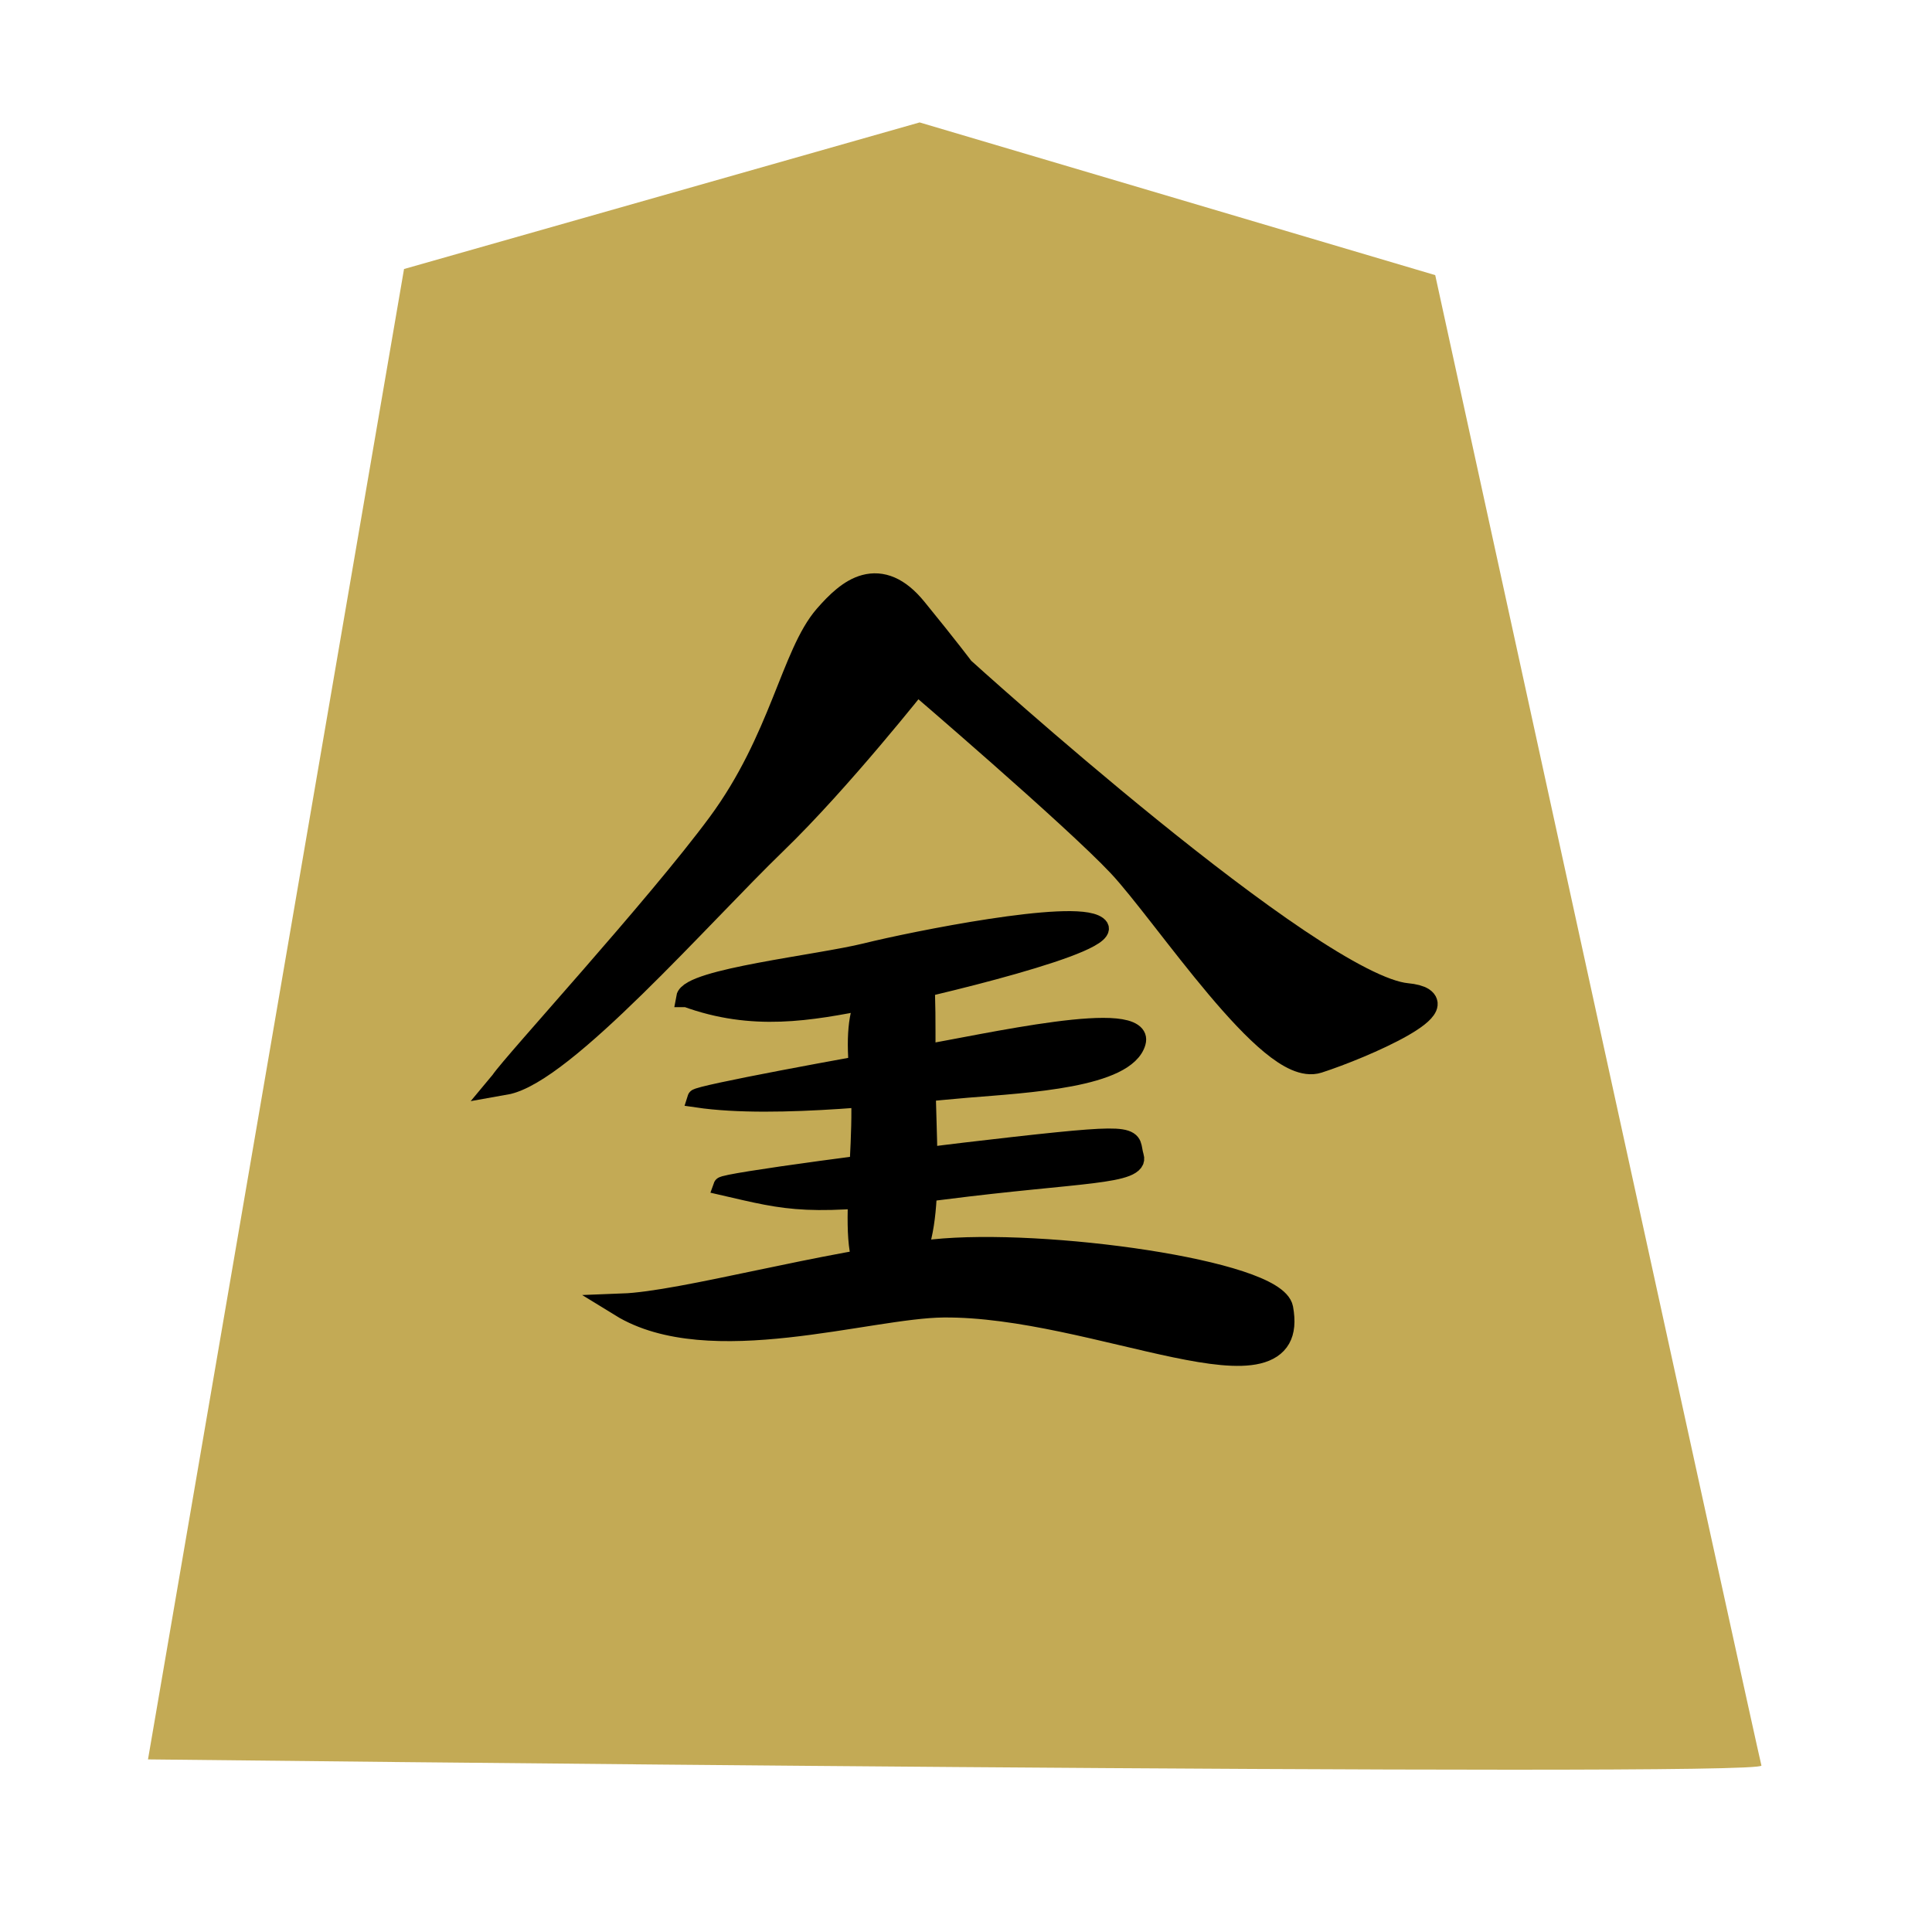
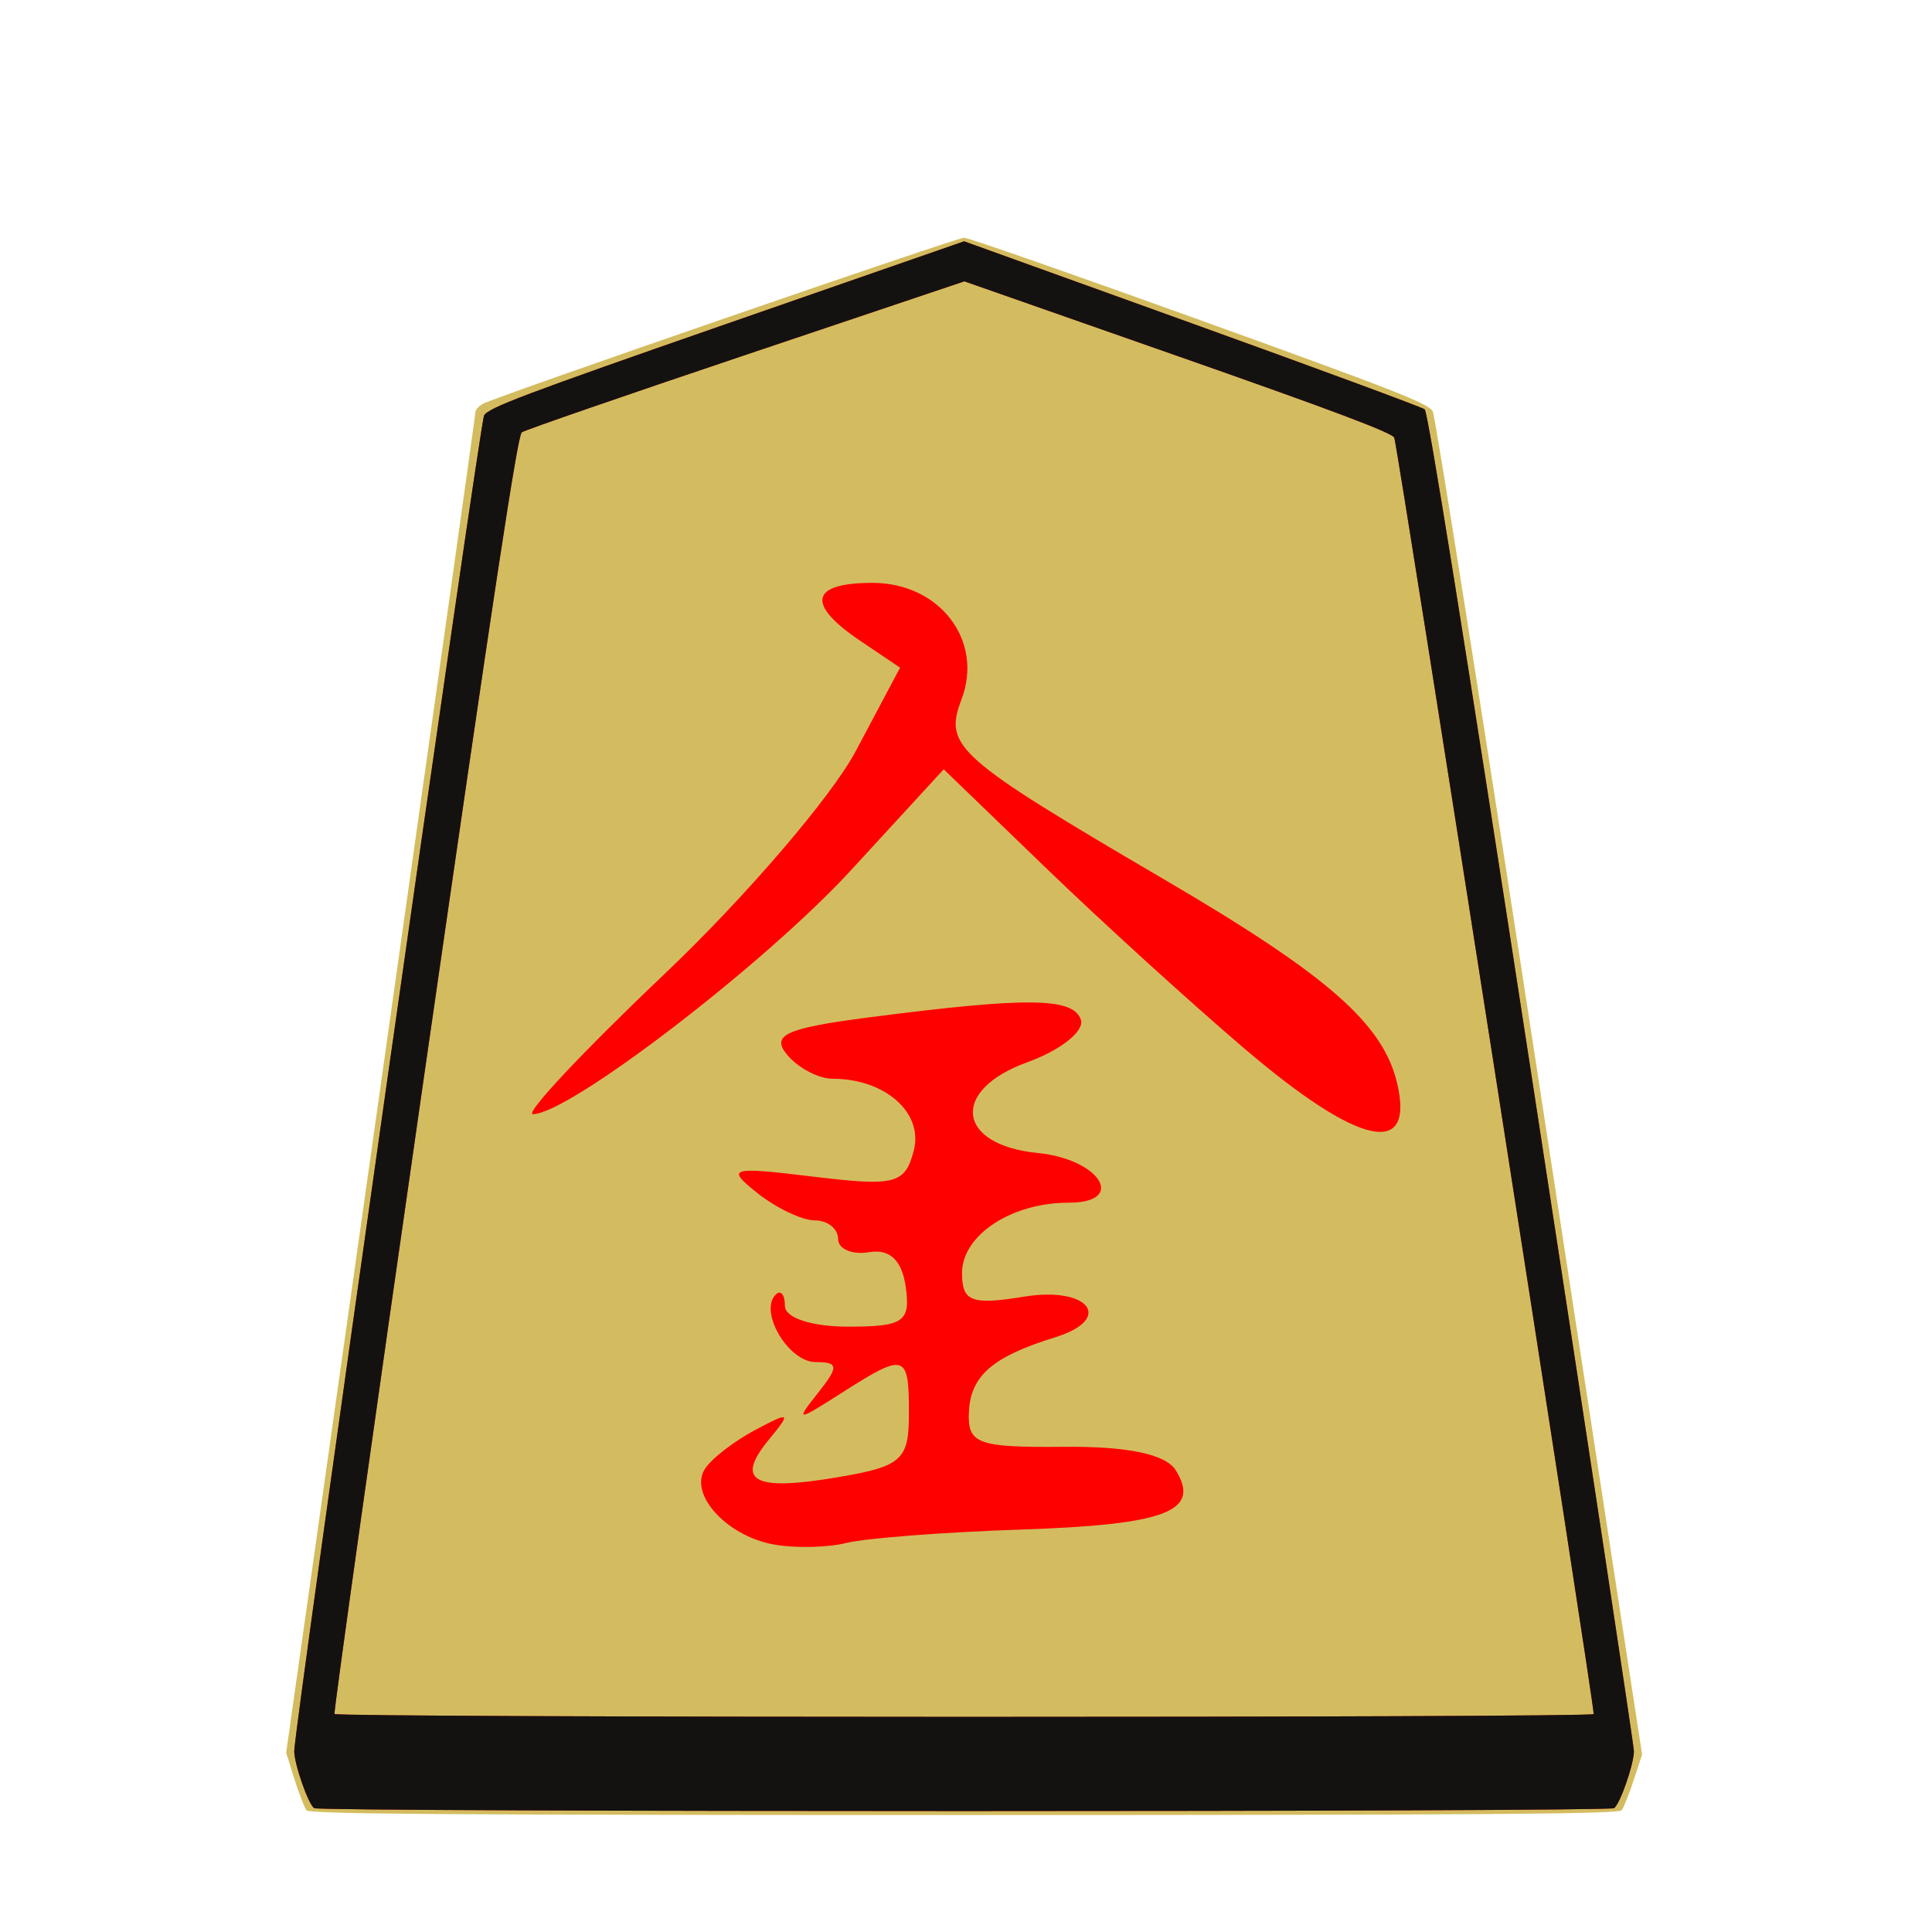
- <svg xmlns="http://www.w3.org/2000/svg" version="1.1" width="128" height="128" id="svg2">
-   <defs id="defs4" />
-   <g id="layer1">
-     <g id="g10964">
-       <path d="m 9.805,116.565 c 0,0 107.126,1.214 106.894,0.405 C 116.466,116.16 95.087,18.228 95.087,18.228 L 60.928,8.111 26.768,17.823 9.805,116.565 z" id="path2800" style="fill:#c3aa55;fill-opacity:1;fill-rule:evenodd;stroke:none" />
-       <g transform="matrix(1.165243,-0.01491436,0.0149773,1.048058,-9.613354,-3.113687)" id="g1404">
-         <path d="m 59.625,64.927 c -2.648,0.644 -3.682,1.972 -3.269,6.977 0.413,5.005 -1.428,13.006 1.222,12.657 2.65,-0.349 2.262,-7.023 2.234,-11.151 -0.028,-4.128 0.197,-7.901 -0.186,-8.483 z" id="path2078" style="fill:#000000;fill-opacity:1;fill-rule:evenodd;stroke:#000000;stroke-width:1.422px;stroke-linecap:butt;stroke-linejoin:miter;stroke-opacity:1" />
-         <path d="m 46.462,66.677 c 3.73,1.576 6.936,0.969 10.313,0.281 3.377,-0.689 14.26,-3.415 12.995,-4.48 -1.264,-1.064 -10.365,0.833 -13.077,1.539 -2.712,0.706 -10.031,1.475 -10.232,2.66 z" id="path2080" style="fill:#000000;fill-opacity:1;fill-rule:evenodd;stroke:#000000;stroke-width:1.247px;stroke-linecap:butt;stroke-linejoin:miter;stroke-opacity:1" />
-         <path d="m 46.959,73.063 c 4.52,0.807 11.868,-0.134 15.319,-0.398 3.451,-0.265 9.03,-0.502 9.628,-2.767 0.598,-2.265 -8.48,-0.059 -12.378,0.617 -3.897,0.676 -12.509,2.321 -12.569,2.548 z" id="path2082" style="fill:#000000;fill-opacity:1;fill-rule:evenodd;stroke:#000000;stroke-width:1.177px;stroke-linecap:butt;stroke-linejoin:miter;stroke-opacity:1" />
-         <path d="m 48.363,78.633 c 3.775,1.023 4.736,1.436 12.498,0.447 7.762,-0.99 11.164,-0.765 10.844,-1.992 -0.319,-1.226 0.661,-1.555 -6.708,-0.744 -7.37,0.811 -16.567,2.063 -16.634,2.289 z" id="path2084" style="fill:#000000;fill-opacity:1;fill-rule:evenodd;stroke:#000000;stroke-width:1.179px;stroke-linecap:butt;stroke-linejoin:miter;stroke-opacity:1" />
-         <path d="m 42.535,86.097 c 4.868,3.43 13.917,0.256 18.24,0.272 8.705,0.032 20.146,7.095 19.135,0.45 -0.352,-2.313 -13.423,-4.533 -19.648,-3.894 -6.225,0.639 -14.222,3.075 -17.727,3.172 z" id="path2086" style="fill:#000000;fill-opacity:1;fill-rule:evenodd;stroke:#000000;stroke-width:1.503px;stroke-linecap:butt;stroke-linejoin:miter;stroke-opacity:1" />
-         <path d="m 35.995,71.894 c 3.217,-0.581 11.178,-10.453 15.471,-14.942 3.727,-3.897 8.29,-10.153 8.29,-10.153 0,0 8.957,8.757 11.515,11.87 2.558,3.114 8.4,13.384 10.939,12.514 2.539,-0.87 8.41,-3.615 5.134,-4.013 -5.449,-0.662 -25.092,-21.026 -25.092,-21.026 0,0 -0.829,-1.27 -2.636,-3.803 -1.915,-2.684 -3.5,-1.27 -4.832,0.382 -1.898,2.353 -2.617,7.749 -6.224,13.032 -3.608,5.283 -11.845,14.977 -12.564,16.138 z" id="path2088" style="fill:#000000;fill-opacity:1;fill-rule:evenodd;stroke:#000000;stroke-width:1.618px;stroke-linecap:butt;stroke-linejoin:miter;stroke-opacity:1" />
+ <svg xmlns="http://www.w3.org/2000/svg" id="svg4605" version="1.1" width="512" height="512">
+   <defs id="defs4609" />
+   <g id="g4615">
+     <g id="g3312">
+       <path id="path4621" d="m 81.24,479.75 c -0.553,-0.688 -1.996,-4.4 -3.206,-8.25 l -2.201,-7 25.084,-177.099 C 114.712,189.996 126,109.799 126,109.186 c 0,-0.614 0.913,-1.604 2.03,-2.202 C 131.74,104.998 253.455,63 255.499,63 c 1.105,0 29.23,9.815 62.501,21.81 51.988,18.744 60.663,22.153 61.713,24.25 0.672,1.342 13.426,81.97 28.341,179.174 l 27.119,176.735 -2.22,6.765 c -1.221,3.721 -2.665,7.328 -3.209,8.015 C 428.96,480.741 392.91,481 255.5,481 118.099,481 82.037,480.741 81.24,479.75 z" style="fill:#d3bc5f" />
+       <g transform="matrix(1.358668,0,0,1.358668,704.9409,-76.29725)" id="g3250">
+         <path style="fill:#ff0000" d="m -368.082,357.38 c -9.094,-1.719 -16.36,-9.718 -13.309,-14.654 1.219,-1.973 5.628,-5.404 9.797,-7.625 6.891,-3.672 7.143,-3.509 2.77,1.792 -6.725,8.152 -3.106,10.187 13.213,7.43 12.67,-2.141 14.05,-3.361 14.05,-12.433 0,-11.765 -0.688,-11.98 -13.075,-4.074 -8.895,5.678 -9.134,5.678 -4.637,0 4.063,-5.13 3.993,-5.985 -0.494,-5.985 -5.298,0 -11.112,-9.831 -7.782,-13.16 0.995,-0.995 1.808,0.005 1.808,2.222 0,2.318 5.239,4.03 12.33,4.03 10.811,0 12.194,-0.958 11.226,-7.772 -0.737,-5.189 -3.113,-7.435 -7.149,-6.757 -3.325,0.558 -6.045,-0.608 -6.045,-2.591 0,-1.983 -2.035,-3.606 -4.521,-3.606 -2.487,0 -7.538,-2.401 -11.226,-5.336 -6.205,-4.938 -5.388,-5.177 10.959,-3.195 15.933,1.932 17.849,1.435 19.55,-5.071 1.93,-7.379 -5.579,-14.031 -15.839,-14.031 -2.742,0 -6.739,-2.113 -8.883,-4.696 -3.178,-3.829 -0.227,-5.171 15.985,-7.271 30.902,-4.002 39.837,-3.905 41.333,0.448 0.76,2.214 -3.936,5.949 -10.436,8.299 -15.079,5.453 -13.858,16.126 2.026,17.707 12.187,1.213 17.453,9.692 6.019,9.692 -11.178,0 -20.786,6.343 -20.786,13.721 0,5.579 1.823,6.274 12.09,4.608 12.711,-2.063 17.606,4.363 6.045,7.935 -12.102,3.74 -16.415,7.442 -16.786,14.409 -0.339,6.376 1.573,7.093 18.512,6.94 12.449,-0.112 19.89,1.449 21.823,4.577 4.95,8.01 -1.856,10.618 -30.179,11.566 -14.962,0.501 -30.278,1.674 -34.035,2.607 -3.757,0.933 -10.215,1.057 -14.352,0.275 z m 92.091,-96.586 c -10.416,-8.872 -27.904,-24.783 -38.861,-35.358 l -19.922,-19.226 -18.074,19.672 c -16.836,18.324 -54.997,47.59 -62.054,47.59 -1.711,0 9.816,-12.279 25.616,-27.286 15.8,-15.008 32.613,-34.602 37.363,-43.543 l 8.636,-16.257 -7.772,-5.238 c -10.626,-7.161 -9.749,-11.303 2.395,-11.303 13.124,0 21.722,11.26 17.36,22.734 -3.496,9.195 -1.155,11.269 39.831,35.288 31.623,18.532 42.397,27.975 45.136,39.559 3.476,14.702 -7.481,12.251 -29.651,-6.633 z" id="path3248" />
      </g>
+       <path id="path4619" d="m 83.265,479.185 c -1.538,-0.977 -5.257,-11.593 -5.287,-15.092 -0.047,-5.53 49.151,-351.728 50.302,-353.968 1.041,-2.025 10.476,-5.592 64.219,-24.276 L 255.497,63.949 315.872,85.704 c 33.206,11.965 60.966,22.215 61.69,22.776 0.871,0.675 10.469,60.542 28.381,177.02 14.886,96.8 27.063,177.167 27.061,178.593 -0.005,3.47 -3.718,14.107 -5.269,15.092 -1.615,1.026 -342.855,1.026 -344.47,0 z M 422.345,454.25 c 0.447,-0.725 -51.739,-334.767 -52.843,-338.245 -0.397,-1.25 -16.025,-7.144 -57.242,-21.585 L 255.564,74.555 197.661,94.028 c -31.846,10.71 -58.57,19.951 -59.387,20.536 -1.118,0.801 -7.492,42.8 -25.799,169.975 -13.373,92.902 -24.099,169.261 -23.836,169.687 0.616,0.997 333.09,1.022 333.706,0.025 z" style="fill:#f4130f" />
+       <path id="path4617" d="m 83.265,479.185 c -1.538,-0.977 -5.257,-11.593 -5.287,-15.092 -0.047,-5.53 49.151,-351.728 50.302,-353.968 1.041,-2.025 10.476,-5.592 64.219,-24.276 L 255.497,63.949 315.872,85.704 c 33.206,11.965 60.966,22.215 61.69,22.776 0.871,0.675 10.469,60.542 28.381,177.02 14.886,96.8 27.063,177.167 27.061,178.593 -0.005,3.47 -3.718,14.107 -5.269,15.092 -1.615,1.026 -342.855,1.026 -344.47,0 z M 422.345,454.25 c 0.447,-0.725 -51.739,-334.767 -52.843,-338.245 -0.397,-1.25 -16.025,-7.144 -57.242,-21.585 L 255.564,74.555 197.661,94.028 c -31.846,10.71 -58.57,19.951 -59.387,20.536 -1.118,0.801 -7.492,42.8 -25.799,169.975 -13.373,92.902 -24.099,169.261 -23.836,169.687 0.616,0.997 333.09,1.022 333.706,0.025 z" style="fill:#131211" />
    </g>
  </g>
</svg>
